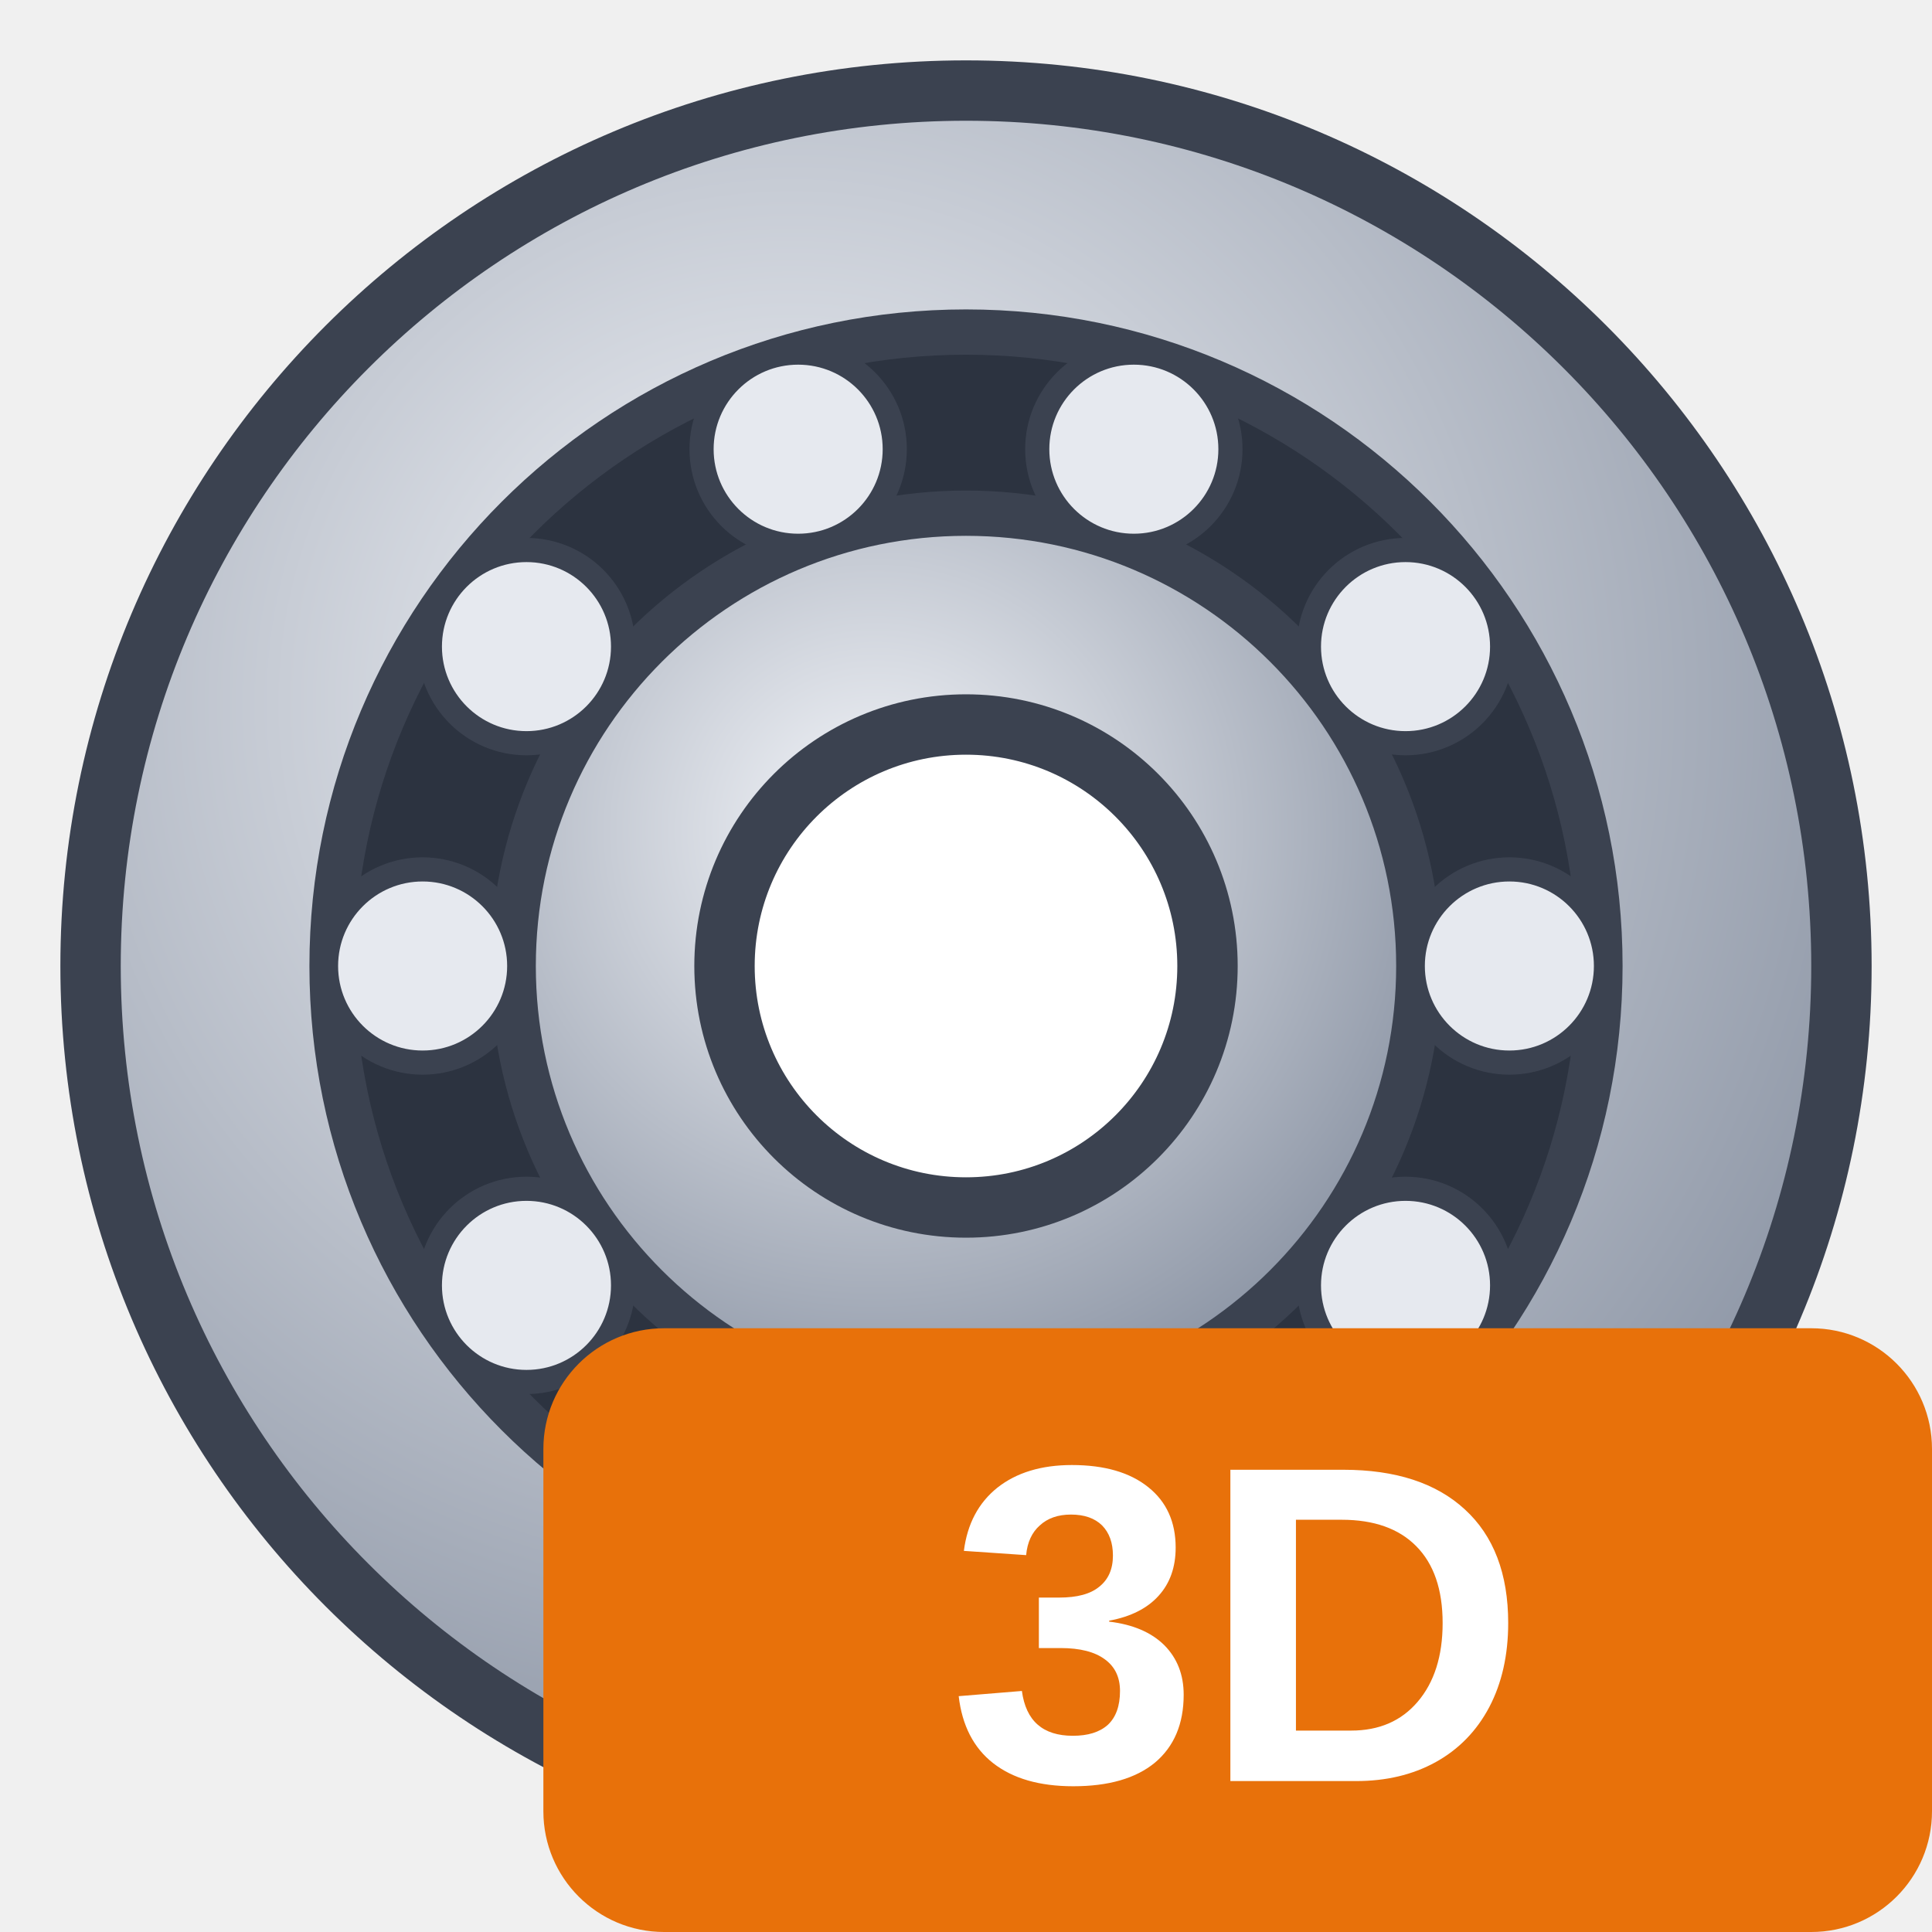
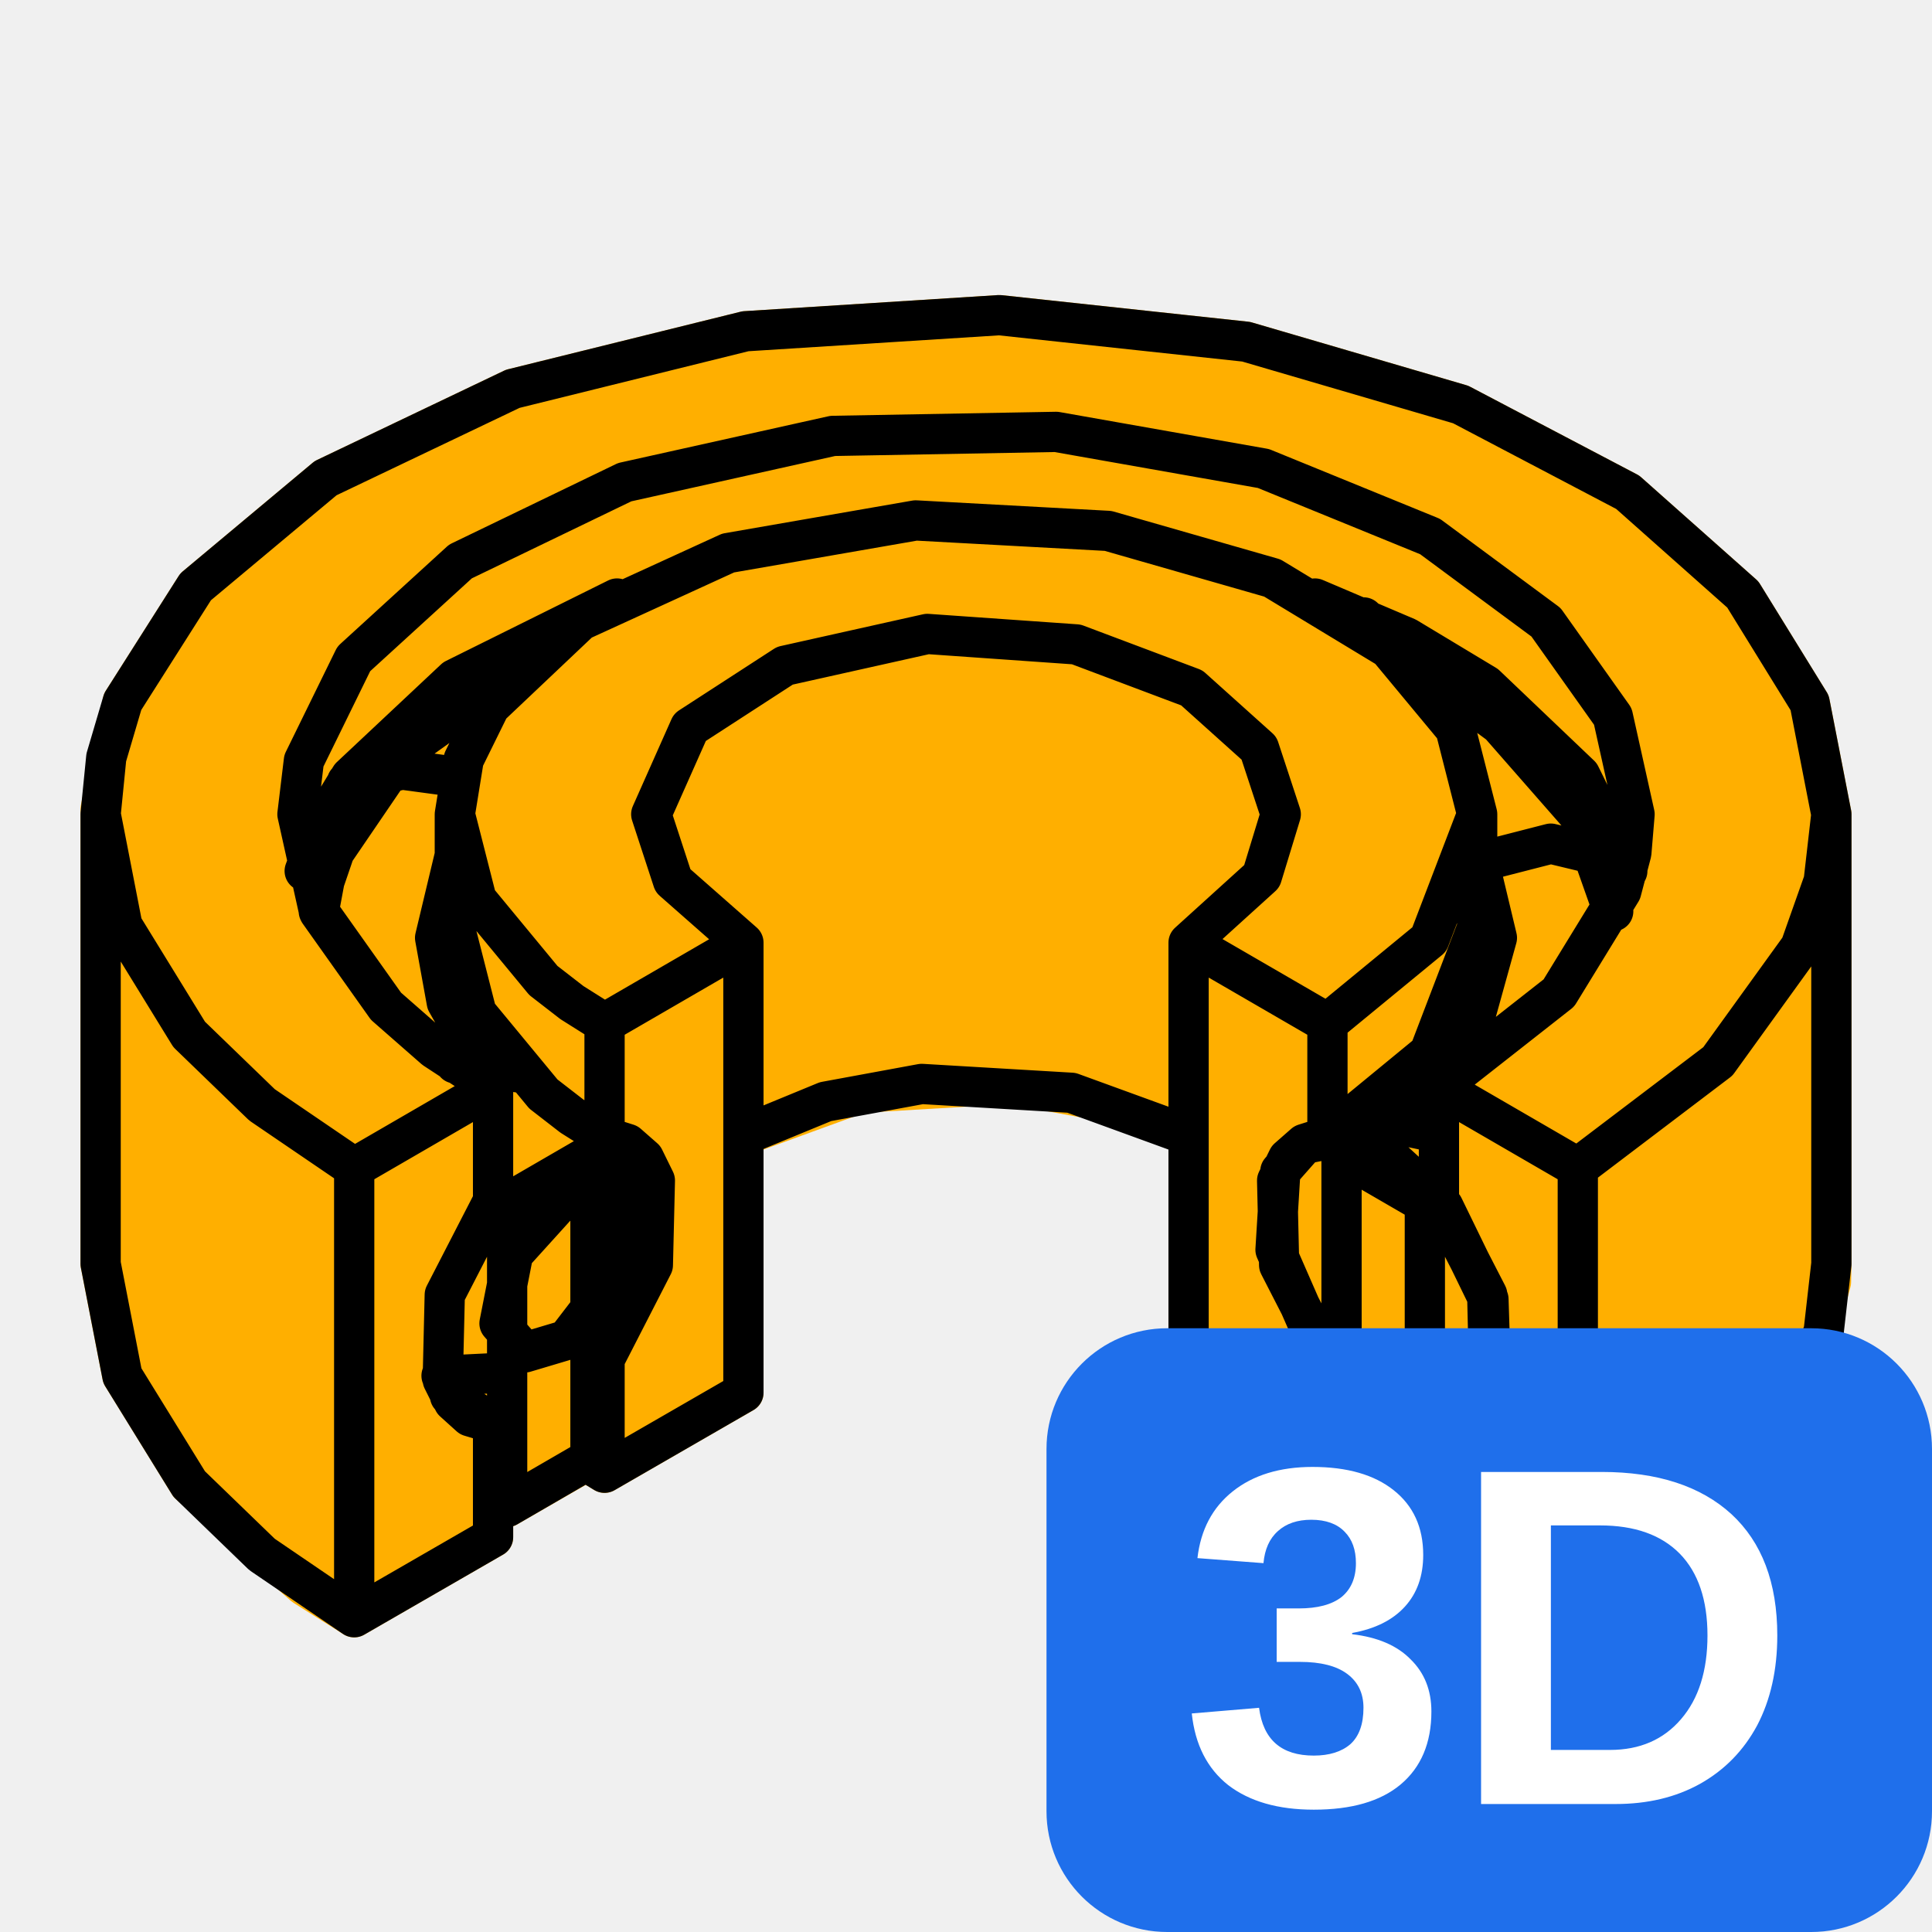
- <svg xmlns="http://www.w3.org/2000/svg" width="64" height="64" viewBox="0 0 64 64">
-   <defs>
-     <radialGradient id="g" cx="40%" cy="35%" r="70%">
-       <stop offset="0" stop-color="#f4f6fa" />
-       <stop offset="1" stop-color="#8a93a3" />
-     </radialGradient>
-   </defs>
-   <circle cx="32" cy="32" r="29" fill="url(#g)" stroke="#3b4250" stroke-width="2" />
-   <circle cx="32" cy="32" r="21" fill="#2c3340" stroke="#3b4250" stroke-width="1.5" />
-   <circle cx="32" cy="32" r="15" fill="url(#g)" stroke="#3b4250" stroke-width="1.5" />
-   <circle cx="32" cy="32" r="8" fill="#ffffff" stroke="#3b4250" stroke-width="2" />
-   <circle cx="50.00" cy="32.00" r="3.2" fill="#e6e9ef" stroke="#3b4250" stroke-width="0.8" />
-   <circle cx="46.56" cy="42.58" r="3.2" fill="#e6e9ef" stroke="#3b4250" stroke-width="0.8" />
-   <circle cx="37.56" cy="49.12" r="3.2" fill="#e6e9ef" stroke="#3b4250" stroke-width="0.8" />
-   <circle cx="26.44" cy="49.12" r="3.2" fill="#e6e9ef" stroke="#3b4250" stroke-width="0.8" />
-   <circle cx="17.44" cy="42.58" r="3.2" fill="#e6e9ef" stroke="#3b4250" stroke-width="0.8" />
-   <circle cx="14.00" cy="32.00" r="3.2" fill="#e6e9ef" stroke="#3b4250" stroke-width="0.8" />
-   <circle cx="17.44" cy="21.42" r="3.2" fill="#e6e9ef" stroke="#3b4250" stroke-width="0.8" />
-   <circle cx="26.44" cy="14.88" r="3.2" fill="#e6e9ef" stroke="#3b4250" stroke-width="0.8" />
-   <circle cx="37.56" cy="14.88" r="3.2" fill="#e6e9ef" stroke="#3b4250" stroke-width="0.8" />
-   <circle cx="46.56" cy="21.42" r="3.2" fill="#e6e9ef" stroke="#3b4250" stroke-width="0.8" />
-   <rect x="18" y="44" width="46" height="20" rx="4" fill="#e8710a" />
-   <text x="41" y="59" font-family="Arial,Helvetica,sans-serif" font-size="15" font-weight="bold" fill="#ffffff" text-anchor="middle">3D</text>
+ <svg xmlns="http://www.w3.org/2000/svg" width="48" height="48" viewBox="0 0 48 48">
+   <path d="M29.53,28.21 29.53,34.60 32.98,36.59 33.44,36.31 35.40,37.44 35.75,37.23 35.75,38.19 39.20,40.18 42.68,37.54 44.73,34.70 45.49,31.85 45.50,31.40 45.50,20.23 44.96,17.46 43.30,14.77 40.44,12.23 36.29,10.05 30.96,8.49 24.83,7.83 18.52,8.23 12.74,9.66 8.09,11.88 4.86,14.58 3.05,17.43 2.50,20.10 2.50,20.23 2.50,31.40 3.04,34.18 4.70,36.87 7.56,39.40 8.80,40.18 12.25,38.19 12.25,37.23 12.60,37.44 14.56,36.31 15.02,36.59 18.47,34.60 18.47,28.21 21.38,27.15 25.10,26.93 27.49,27.37 29.53,28.21 Z" fill="#FFAF00" stroke="#FFAF00" stroke-width="1.0" stroke-linejoin="round" />
+   <path d="M29.53,34.60 32.98,36.59 M32.98,36.59 33.44,36.31 M14.56,36.31 15.02,36.59 M18.47,34.60 15.02,36.59 M29.53,28.21 26.62,27.15 22.90,26.93 20.51,27.37 18.47,28.21 M32.98,36.59 32.98,33.77 M32.98,33.77 31.78,31.43 31.73,29.33 32.00,28.78 32.41,28.42 M32.41,28.42 32.98,28.24 M32.98,28.24 32.98,25.42 M32.98,25.42 29.53,23.42 M29.53,23.42 29.53,34.60 M14.67,33.56 15.02,33.77 M15.02,36.59 15.02,33.77 M15.02,33.77 16.22,31.43 16.27,29.33 16.00,28.78 15.59,28.42 M15.59,28.42 15.02,28.24 M15.02,28.24 15.02,25.42 M15.02,25.42 18.47,23.42 M18.47,23.42 18.47,34.60 M29.53,23.42 31.35,21.77 31.82,20.23 M31.82,20.23 31.28,18.59 29.61,17.09 26.74,16.01 23.04,15.75 19.50,16.54 17.14,18.07 16.18,20.23 M16.18,20.23 16.72,21.88 18.47,23.42 M32.98,28.24 35.51,26.16 36.70,23.05 M11.30,23.05 11.84,25.17 13.50,27.18 14.21,27.73 15.02,28.24 M32.98,25.42 35.51,23.34 36.70,20.23 M36.70,20.23 36.16,18.11 34.50,16.11 31.61,14.36 27.53,13.19 22.75,12.93 18.09,13.74 14.42,15.42 12.17,17.55 11.52,18.87 11.30,20.23 M11.30,20.23 11.84,22.35 13.50,24.36 14.21,24.91 15.02,25.42 M35.75,38.19 39.20,40.18 M39.20,40.18 42.68,37.54 44.73,34.70 45.31,33.07 45.50,31.40 M2.50,31.40 3.04,34.18 4.70,36.87 6.51,38.62 8.80,40.18 M12.25,38.19 8.80,40.18 M39.20,40.18 39.20,29.01 M39.20,29.01 35.75,27.01 M35.75,27.01 35.75,29.84 M35.75,29.84 36.95,32.17 37.00,34.28 36.73,34.82 36.32,35.19 M36.32,35.19 35.75,35.36 M35.75,35.36 35.75,38.19 M39.20,29.01 42.68,26.37 44.73,23.53 45.31,21.89 45.50,20.23 M45.50,20.23 44.96,17.46 43.30,14.77 40.44,12.23 36.29,10.05 30.96,8.49 24.83,7.83 18.52,8.23 12.74,9.66 8.09,11.88 4.86,14.58 3.05,17.43 2.64,18.82 2.50,20.23 M2.50,20.23 3.04,23.00 4.70,25.70 6.51,27.45 8.80,29.01 M8.80,40.18 8.80,29.01 M8.80,29.01 12.25,27.01 M12.25,27.01 12.25,29.84 M12.25,29.84 11.05,32.17 11.00,34.28 11.27,34.82 11.68,35.19 M11.68,35.19 12.25,35.36 M12.25,35.36 12.25,38.19 M11.18,34.68 12.25,35.36 M35.75,27.01 38.73,24.67 40.28,22.14 40.53,21.19 40.61,20.23 M40.61,20.23 40.07,17.80 38.41,15.46 35.53,13.33 31.39,11.64 26.24,10.73 20.69,10.83 15.52,11.98 11.44,13.95 8.79,16.37 7.55,18.90 7.39,20.23 M7.39,20.23 7.93,22.66 9.59,25.00 10.80,26.06 12.25,27.01 M40.43,21.64 39.26,19.26 36.91,17.02 34.95,15.84 32.67,14.87 M15.33,14.87 11.30,16.87 8.71,19.30 8.01,20.45 7.57,21.64 M34.37,34.99 32.74,33.45 31.69,31.05 31.81,29.10 32.41,28.42 M32.41,28.42 33.31,28.24 34.37,28.61 M34.37,34.99 35.42,35.36 36.32,35.19 M36.32,35.19 37.04,34.16 36.98,32.28 35.86,29.98 34.37,28.61 M13.89,29.89 12.75,31.15 12.41,32.88 13.04,33.60 14.08,33.29 15.17,31.87 15.33,30.24 14.60,29.69 13.89,29.89 M33.33,36.24 35.40,37.44 M35.40,37.44 35.75,37.23 M12.25,37.23 12.60,37.44 M14.67,36.24 12.60,37.44 M35.40,37.44 35.40,29.89 M35.40,29.89 33.33,28.69 M33.33,28.69 33.33,36.24 M35.66,29.73 35.75,29.68 M40.08,22.64 39.24,20.26 37.26,18.00 36.13,17.17 34.85,16.42 M13.15,16.42 10.00,18.68 8.31,21.16 8.06,21.89 7.92,22.64 M12.25,29.68 12.60,29.89 M12.60,37.44 12.60,29.89 M12.60,29.89 14.67,28.69 M14.67,28.69 14.67,36.24 M34.53,27.90 36.53,25.68 37.19,23.30 M37.19,23.30 36.70,21.25 M11.30,21.25 10.81,23.30 M10.81,23.30 11.10,24.90 11.97,26.43 M36.70,23.05 36.70,20.23 M11.30,23.05 11.30,20.23 M45.50,31.40 45.50,20.23 M2.50,31.40 2.50,20.23 M35.75,28.15 34.55,27.90 33.33,28.03 M40.36,21.40 38.53,20.96 36.70,21.43 M35.08,26.64 35.39,27.15 M35.09,16.55 33.88,15.34 M12.06,26.44 12.49,26.16 M11.40,19.31 9.99,19.12 8.62,19.43 M10.97,34.18 12.60,34.10 M14.67,32.72 15.38,31.26 15.44,29.63 14.82,28.13 M12.92,26.65 11.31,26.42" fill="none" stroke="#000000" stroke-width="1.0" stroke-linecap="round" stroke-linejoin="round" />
+   <rect x="26" y="33" width="22" height="15" rx="3" fill="#1f6feb" />
+   <text x="37" y="44.82" font-family="Arial,Helvetica,sans-serif" font-size="12" font-weight="bold" fill="#ffffff" text-anchor="middle">3D</text>
</svg>
